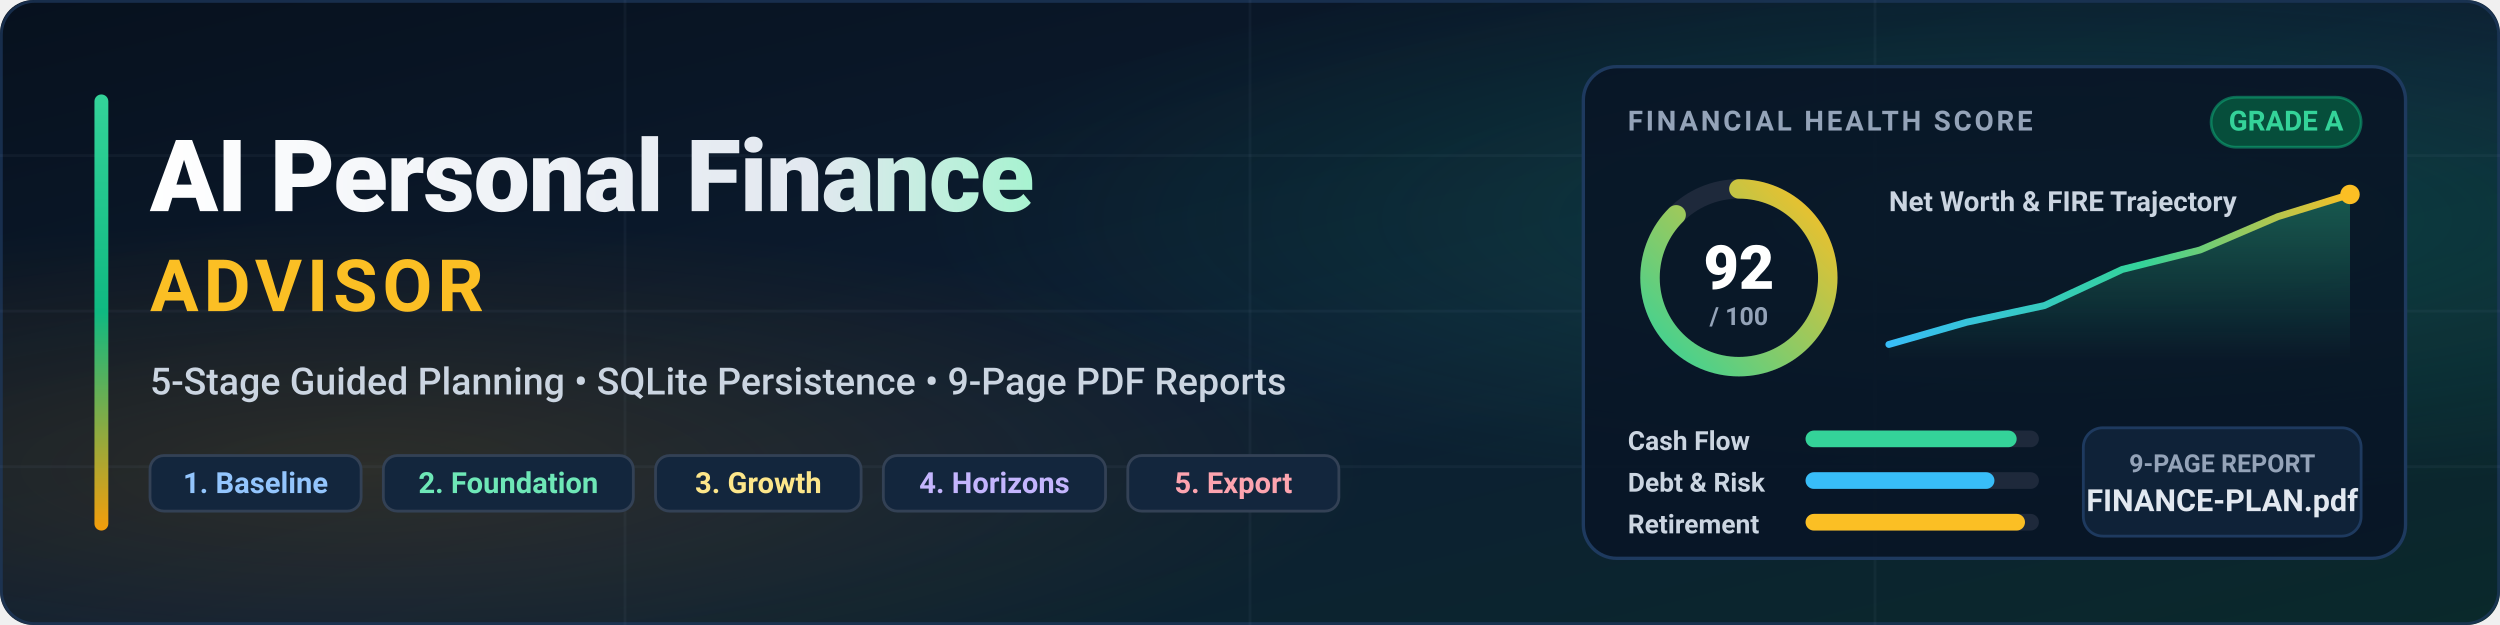
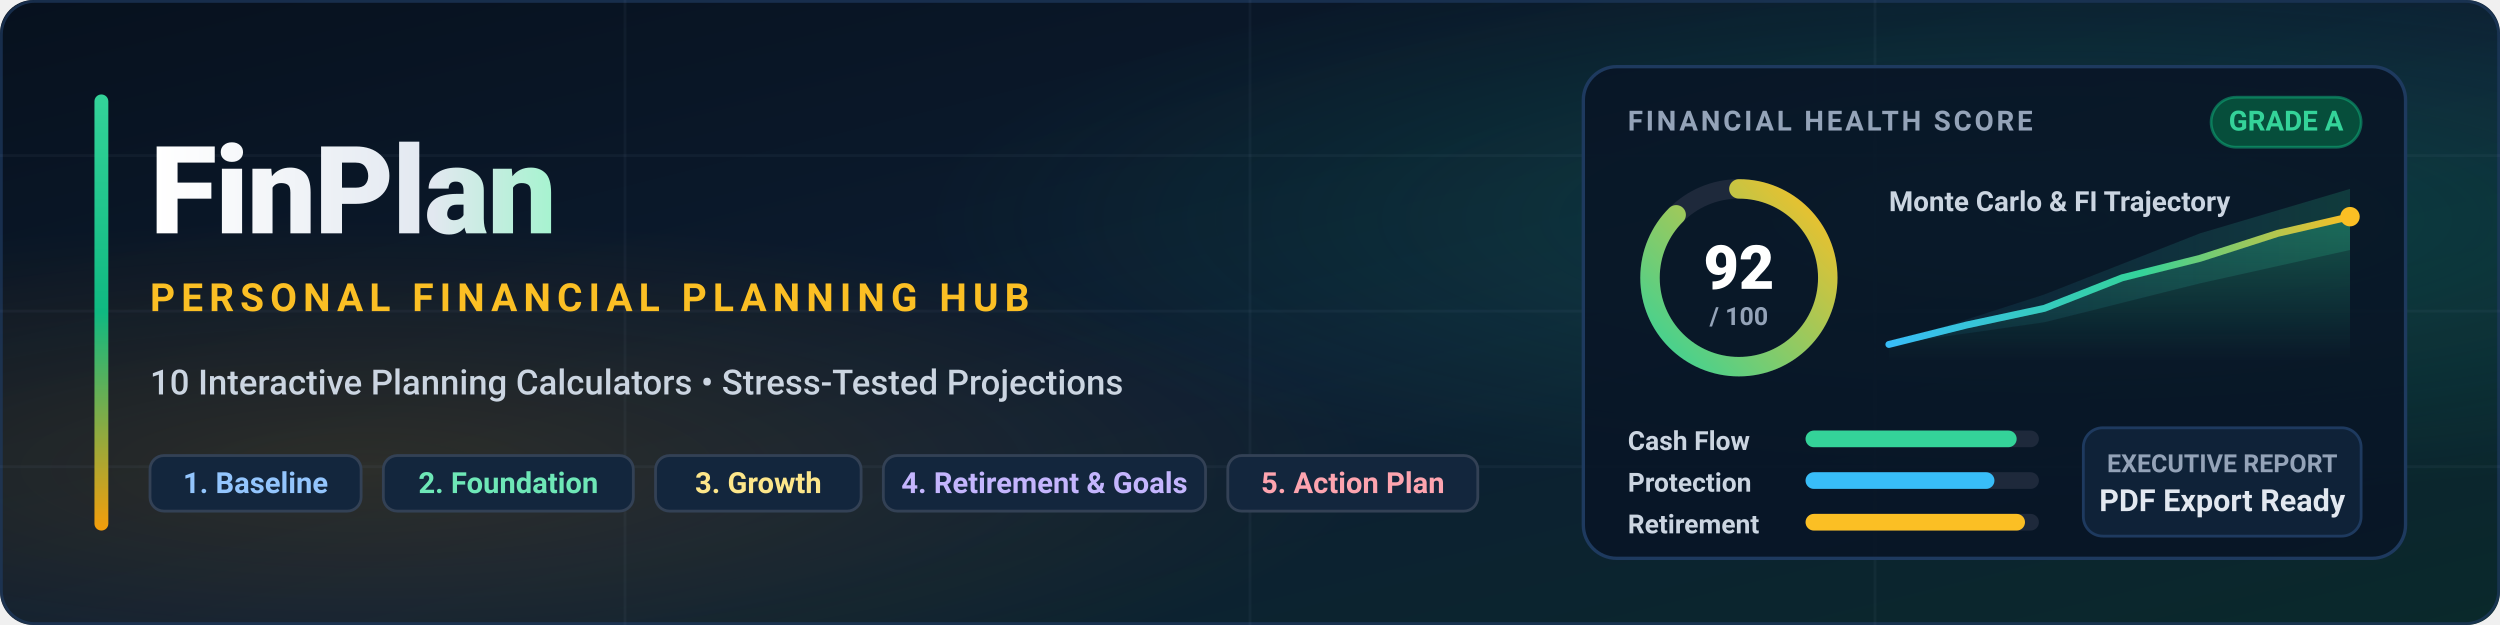
- <svg xmlns="http://www.w3.org/2000/svg" viewBox="0 0 900 225" width="900" height="225" role="img" aria-label="AI Personal Finance Advisor">
+ <svg xmlns="http://www.w3.org/2000/svg" viewBox="0 0 900 225" width="900" height="225" role="img" aria-label="FinPlan — Personal Financial Planning Hub">
  <defs>
    <linearGradient id="bgGrad" x1="0" y1="0" x2="1" y2="1">
      <stop offset="0%" stop-color="#07111e" />
      <stop offset="55%" stop-color="#0d1e33" />
      <stop offset="100%" stop-color="#0a292b" />
    </linearGradient>
    <radialGradient id="glowEmerald" cx="0.82" cy="0.35" r="0.45">
      <stop offset="0%" stop-color="#10b981" stop-opacity="0.22" />
      <stop offset="100%" stop-color="#10b981" stop-opacity="0" />
    </radialGradient>
    <radialGradient id="glowGold" cx="0.15" cy="0.75" r="0.4">
      <stop offset="0%" stop-color="#f59e0b" stop-opacity="0.14" />
      <stop offset="100%" stop-color="#f59e0b" stop-opacity="0" />
    </radialGradient>
    <linearGradient id="accentBar" x1="0" y1="0" x2="0" y2="1">
      <stop offset="0%" stop-color="#34d399" />
      <stop offset="50%" stop-color="#10b981" />
      <stop offset="100%" stop-color="#f59e0b" />
    </linearGradient>
    <linearGradient id="titleGrad" x1="0" y1="0" x2="1" y2="0">
      <stop offset="0%" stop-color="#ffffff" />
-       <stop offset="75%" stop-color="#e2e8f0" />
+       <stop offset="70%" stop-color="#e2e8f0" />
      <stop offset="100%" stop-color="#a7f3d0" />
    </linearGradient>
    <linearGradient id="lineGrad" x1="0" y1="0" x2="1" y2="0">
      <stop offset="0%" stop-color="#38bdf8" />
      <stop offset="55%" stop-color="#34d399" />
      <stop offset="100%" stop-color="#fbbf24" />
    </linearGradient>
    <linearGradient id="areaGrad" x1="0" y1="0" x2="0" y2="1">
-       <stop offset="0%" stop-color="#34d399" stop-opacity="0.35" />
+       <stop offset="0%" stop-color="#34d399" stop-opacity="0.32" />
      <stop offset="100%" stop-color="#34d399" stop-opacity="0.0" />
+     </linearGradient>
+     <linearGradient id="mcBandGrad" x1="0" y1="0" x2="1" y2="0">
+       <stop offset="0%" stop-color="#38bdf8" stop-opacity="0.06" />
+       <stop offset="100%" stop-color="#34d399" stop-opacity="0.18" />
    </linearGradient>
    <linearGradient id="ringGrad" x1="0" y1="0" x2="1" y2="1">
      <stop offset="0%" stop-color="#34d399" />
      <stop offset="100%" stop-color="#fbbf24" />
    </linearGradient>
    <style>
      .sans { font-family: -apple-system, BlinkMacSystemFont, 'Segoe UI', Roboto, Helvetica, Arial, sans-serif; }
    </style>
  </defs>
  <rect width="900" height="225" rx="12" fill="url(#bgGrad)" />
  <rect width="900" height="225" rx="12" fill="url(#glowEmerald)" />
  <rect width="900" height="225" rx="12" fill="url(#glowGold)" />
  <rect x="0.5" y="0.5" width="899" height="224" rx="12" fill="none" stroke="#1e3a5f" stroke-opacity="0.7" />
  <g stroke="#94a3b8" stroke-opacity="0.06" stroke-width="1">
    <line x1="0" y1="56" x2="900" y2="56" />
    <line x1="0" y1="112" x2="900" y2="112" />
    <line x1="0" y1="168" x2="900" y2="168" />
    <line x1="225" y1="0" x2="225" y2="225" />
    <line x1="450" y1="0" x2="450" y2="225" />
    <line x1="675" y1="0" x2="675" y2="225" />
  </g>
  <rect x="34" y="34" width="5" height="157" rx="2.5" fill="url(#accentBar)" />
-   <text x="54" y="76" class="sans" font-size="36" font-weight="800" letter-spacing="-0.4" fill="url(#titleGrad)">AI Personal Finance</text>
-   <text x="54" y="112" class="sans" font-size="26" font-weight="700" letter-spacing="1.8" fill="#fbbf24">ADVISOR</text>
-   <text x="54" y="142" class="sans" font-size="13.5" font-weight="500" fill="#cbd5e1">5-Stage Guided Planning  •  SQLite Persistence  •  9-Page PDF Reports</text>
+   <text x="54" y="84" class="sans" font-size="44" font-weight="800" letter-spacing="-0.6" fill="url(#titleGrad)">FinPlan</text>
+   <text x="54" y="112" class="sans" font-size="14" font-weight="700" letter-spacing="2.2" fill="#fbbf24">PERSONAL FINANCIAL PLANNING HUB</text>
+   <text x="54" y="142" class="sans" font-size="12.5" font-weight="500" fill="#cbd5e1">10 Interactive Planning Calculators  •  Stress-Tested Projections</text>
  <g transform="translate(54, 164)" class="sans" font-size="10.5" font-weight="600">
    <rect x="0" y="0" width="76" height="20" rx="5" fill="#13263d" stroke="#334155" stroke-width="1" />
    <text x="38" y="13.5" text-anchor="middle" fill="#93c5fd">1. Baseline</text>
    <rect x="84" y="0" width="90" height="20" rx="5" fill="#13263d" stroke="#334155" stroke-width="1" />
    <text x="129" y="13.5" text-anchor="middle" fill="#6ee7b7">2. Foundation</text>
    <rect x="182" y="0" width="74" height="20" rx="5" fill="#13263d" stroke="#334155" stroke-width="1" />
    <text x="219" y="13.5" text-anchor="middle" fill="#fde68a">3. Growth</text>
-     <rect x="264" y="0" width="80" height="20" rx="5" fill="#13263d" stroke="#334155" stroke-width="1" />
-     <text x="304" y="13.5" text-anchor="middle" fill="#c4b5fd">4. Horizons</text>
-     <rect x="352" y="0" width="76" height="20" rx="5" fill="#13263d" stroke="#334155" stroke-width="1" />
-     <text x="390" y="13.5" text-anchor="middle" fill="#fda4af">5. Export</text>
+     <rect x="264" y="0" width="116" height="20" rx="5" fill="#13263d" stroke="#334155" stroke-width="1" />
+     <text x="322" y="13.5" text-anchor="middle" fill="#c4b5fd">4. Retirement &amp; Goals</text>
+     <rect x="388" y="0" width="90" height="20" rx="5" fill="#13263d" stroke="#334155" stroke-width="1" />
+     <text x="433" y="13.5" text-anchor="middle" fill="#fda4af">5. Action Plan</text>
  </g>
  <g transform="translate(570, 24)">
    <rect x="0" y="0" width="296" height="177" rx="12" fill="#091526" fill-opacity="0.88" stroke="#1e3a5f" stroke-width="1.2" />
    <text x="16" y="23" class="sans" font-size="10" font-weight="700" letter-spacing="1" fill="#94a3b8">FINANCIAL HEALTH SCORE</text>
    <rect x="226" y="11" width="54" height="18" rx="9" fill="#064e3b" stroke="#10b981" stroke-opacity="0.5" />
    <text x="253" y="23" class="sans" font-size="10" font-weight="700" text-anchor="middle" fill="#34d399">GRADE A</text>
    <g transform="translate(56, 76)">
      <circle cx="0" cy="0" r="32" fill="none" stroke="#1e293b" stroke-width="7" />
      <circle cx="0" cy="0" r="32" fill="none" stroke="url(#ringGrad)" stroke-width="7" stroke-linecap="round" stroke-dasharray="176 201" transform="rotate(-90)" />
      <text x="0" y="4" class="sans" font-size="22" font-weight="800" text-anchor="middle" fill="#ffffff">92</text>
      <text x="0" y="17" class="sans" font-size="9" font-weight="600" text-anchor="middle" fill="#94a3b8">/ 100</text>
    </g>
    <g transform="translate(110, 42)">
-       <text x="0" y="10" class="sans" font-size="10" font-weight="600" fill="#cbd5e1">Net Worth &amp; FIRE Trajectory</text>
-       <path d="M 0 58 L 28 50 L 56 44 L 84 31 L 112 24 L 140 12 L 166 4 L 166 64 L 0 64 Z" fill="url(#areaGrad)" />
-       <path d="M 0 58 L 28 50 L 56 44 L 84 31 L 112 24 L 140 12 L 166 4" fill="none" stroke="url(#lineGrad)" stroke-width="2.5" stroke-linecap="round" stroke-linejoin="round" />
-       <circle cx="166" cy="4" r="3.5" fill="#fbbf24" />
+       <text x="0" y="10" class="sans" font-size="10" font-weight="600" fill="#cbd5e1">Monte Carlo &amp; FI Trajectory</text>
+       <path d="M 0 58 L 56 40 L 112 18 L 166 2 L 166 24 L 112 36 L 56 50 Z" fill="url(#mcBandGrad)" />
+       <path d="M 0 58 L 28 51 L 56 45 L 84 34 L 112 27 L 140 18 L 166 12 L 166 64 L 0 64 Z" fill="url(#areaGrad)" />
+       <path d="M 0 58 L 28 51 L 56 45 L 84 34 L 112 27 L 140 18 L 166 12" fill="none" stroke="url(#lineGrad)" stroke-width="2.5" stroke-linecap="round" stroke-linejoin="round" />
+       <circle cx="166" cy="12" r="3.5" fill="#fbbf24" />
    </g>
    <g transform="translate(16, 128)" class="sans" font-size="9.5" font-weight="600" fill="#cbd5e1">
      <text x="0" y="10">Cash Flow</text>
      <rect x="64" y="3" width="84" height="6" rx="3" fill="#1e293b" />
      <rect x="64" y="3" width="76" height="6" rx="3" fill="#34d399" />
-       <text x="0" y="25">Debt &amp; Risk</text>
+       <text x="0" y="25">Protection</text>
      <rect x="64" y="18" width="84" height="6" rx="3" fill="#1e293b" />
      <rect x="64" y="18" width="68" height="6" rx="3" fill="#38bdf8" />
      <text x="0" y="40">Retirement</text>
      <rect x="64" y="33" width="84" height="6" rx="3" fill="#1e293b" />
      <rect x="64" y="33" width="79" height="6" rx="3" fill="#fbbf24" />
      <rect x="164" y="2" width="100" height="39" rx="7" fill="#0f2238" stroke="#1e3a5f" />
-       <text x="214" y="18" text-anchor="middle" font-size="9" fill="#94a3b8">9-PAGE REPORT</text>
-       <text x="214" y="32" text-anchor="middle" font-size="11" font-weight="700" fill="#e2e8f0">FINANCE-PLAN.pdf</text>
+       <text x="214" y="18" text-anchor="middle" font-size="9" fill="#94a3b8">EXECUTIVE REPORT</text>
+       <text x="214" y="32" text-anchor="middle" font-size="11" font-weight="700" fill="#e2e8f0">PDF Export Ready</text>
    </g>
  </g>
</svg>
